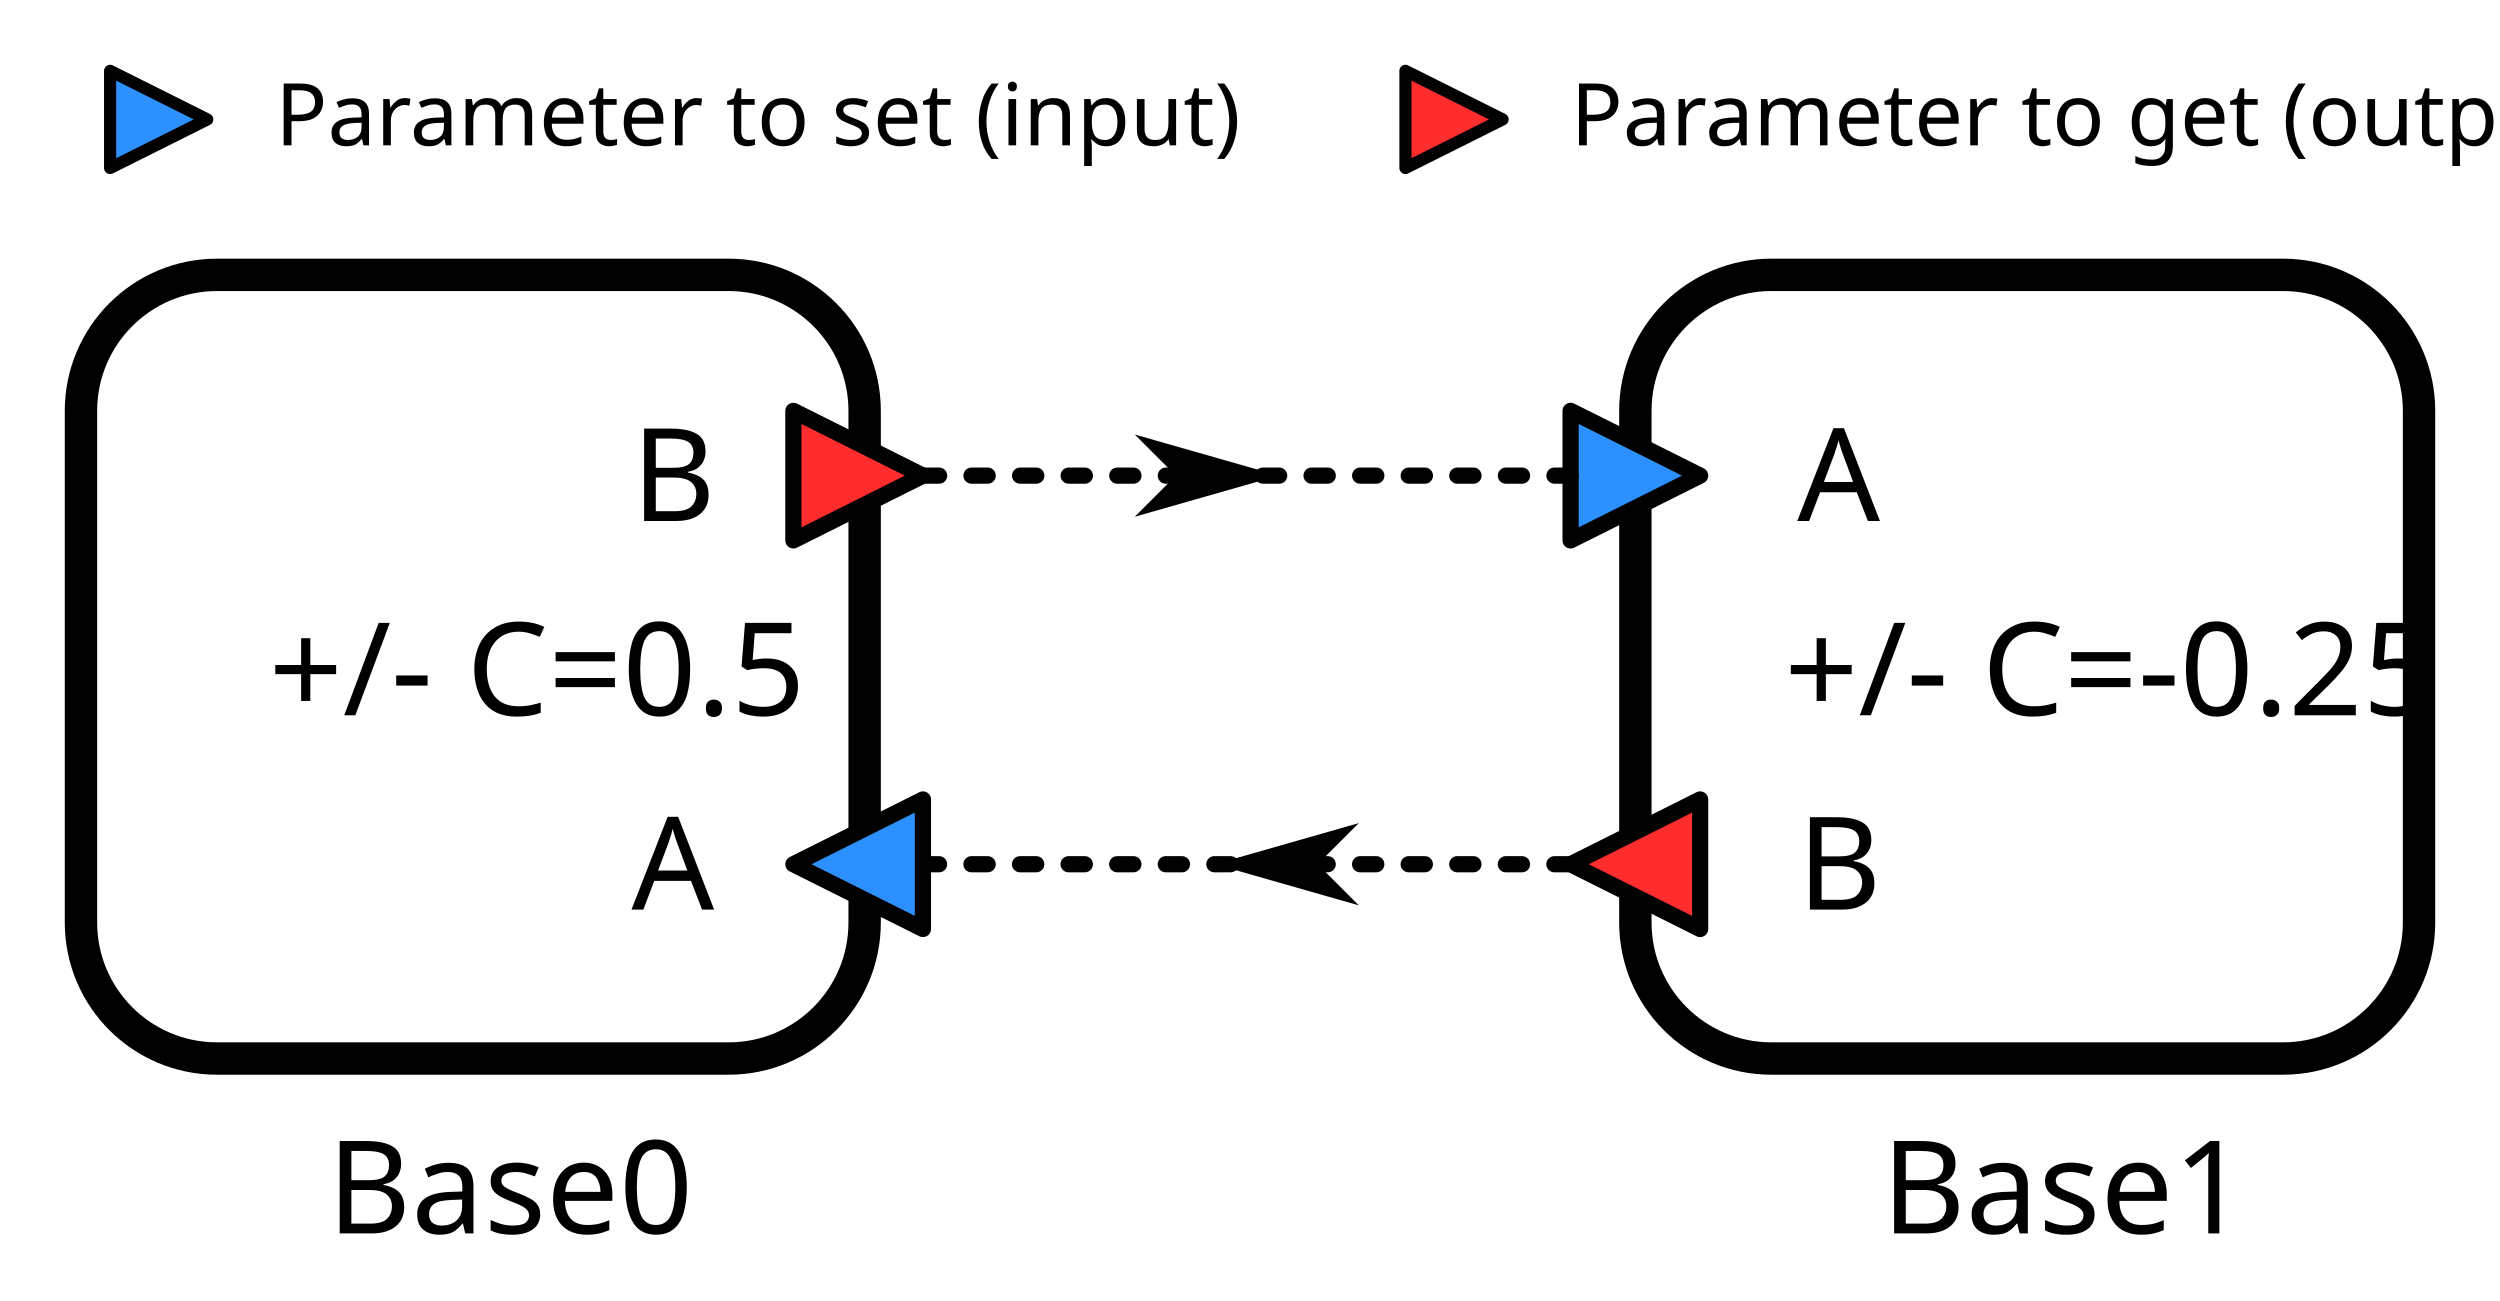
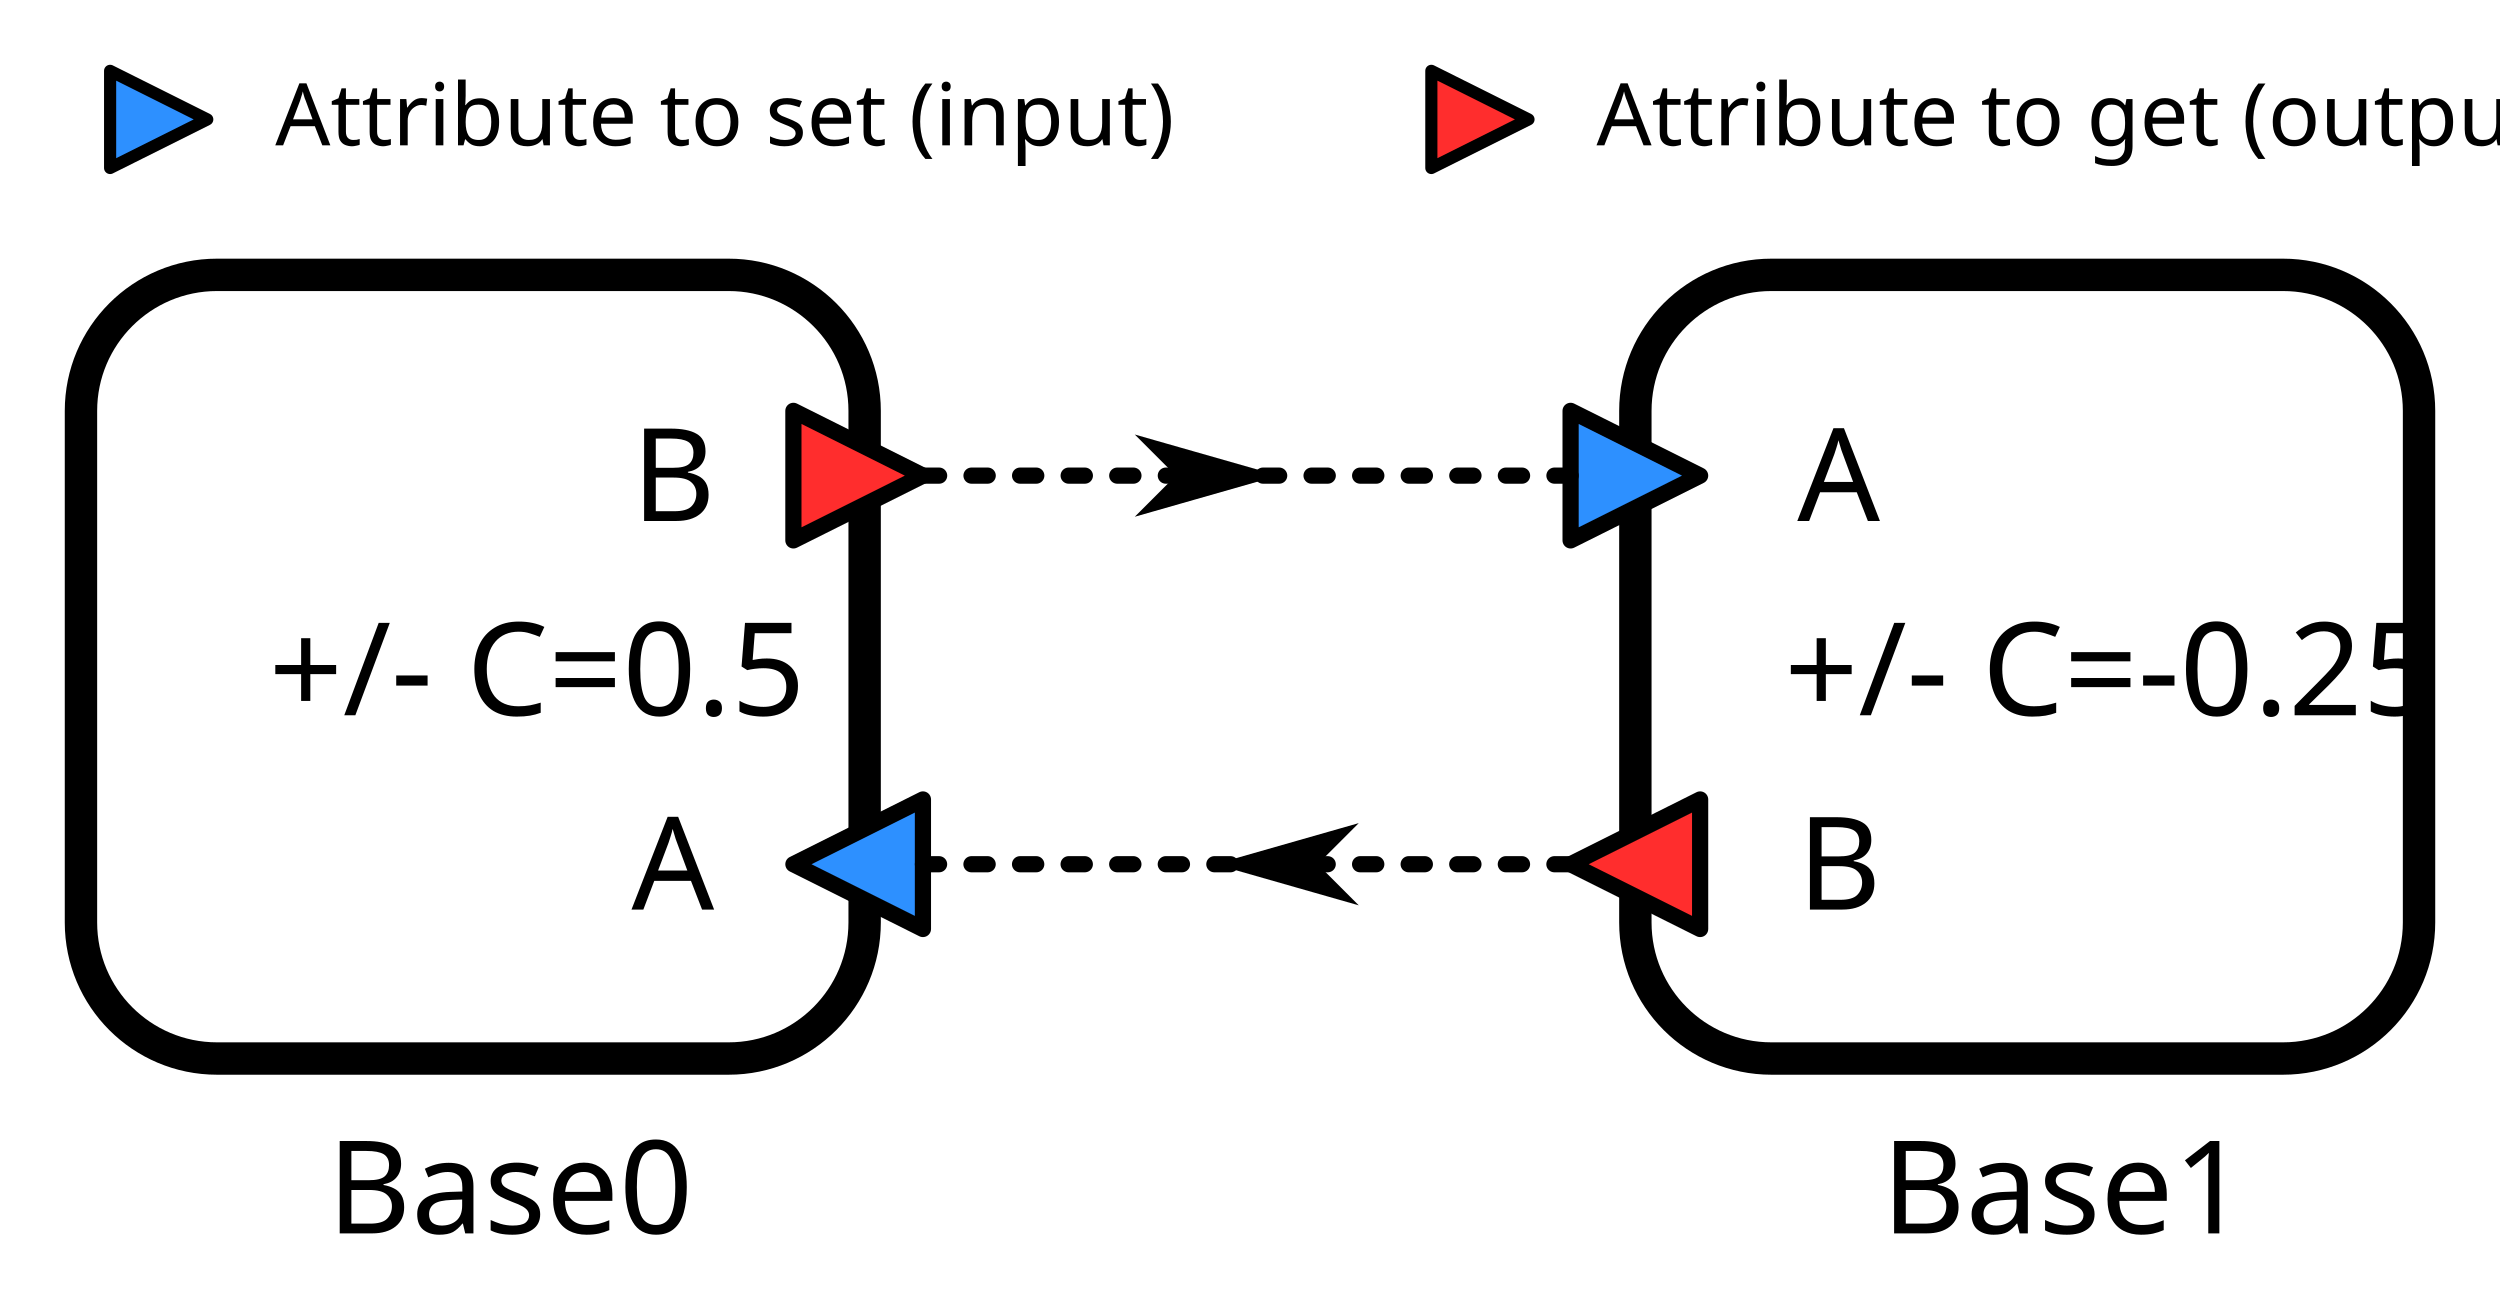
<svg xmlns="http://www.w3.org/2000/svg" width="772" height="401.475" viewBox="0 0 204.258 106.224" version="1.1" id="svg8">
  <defs id="defs2">
    <marker style="overflow:visible" id="marker5067" refX="0" refY="0" orient="auto">
      <path transform="matrix(-0.4,0,0,-0.4,-4,0)" style="fill:#000000;fill-opacity:1;fill-rule:evenodd;stroke:#000000;stroke-width:1pt;stroke-opacity:1" d="M 0,0 5,-5 -12.5,0 5,5 Z" id="path5065" />
    </marker>
    <marker orient="auto" refY="0" refX="0" id="Arrow1Mend" style="overflow:visible">
      <path id="path4564" d="M 0,0 5,-5 -12.5,0 5,5 Z" style="fill:#000000;fill-opacity:1;fill-rule:evenodd;stroke:#000000;stroke-width:1pt;stroke-opacity:1" transform="matrix(-0.4,0,0,-0.4,-4,0)" />
    </marker>
    <marker style="overflow:visible" id="marker4839" refX="0" refY="0" orient="auto">
      <path transform="matrix(-0.2,0,0,-0.2,-1.2,0)" style="fill:#000000;fill-opacity:1;fill-rule:evenodd;stroke:#000000;stroke-width:1pt;stroke-opacity:1" d="M 0,0 5,-5 -12.5,0 5,5 Z" id="path4837" />
    </marker>
  </defs>
  <g id="layer1" transform="translate(-25.13541,-178.7643)">
    <rect style="fill:none;fill-opacity:1;stroke:#000000;stroke-width:2.646;stroke-linecap:round;stroke-linejoin:round;stroke-miterlimit:4;stroke-dasharray:none;stroke-dashoffset:0;stroke-opacity:1" id="rect4487" width="64.029" height="64.029" x="31.75" y="201.221" ry="11.113" />
    <rect style="fill:none;fill-opacity:1;stroke:#000000;stroke-width:2.646;stroke-linecap:round;stroke-linejoin:round;stroke-miterlimit:4;stroke-dasharray:none;stroke-dashoffset:0;stroke-opacity:1" id="rect4487-3" width="64.029" height="64.029" x="158.75" y="201.221" ry="11.113" />
    <path style="fill:#ff2d2d;fill-opacity:1;stroke:#000000;stroke-width:1.323;stroke-linecap:round;stroke-linejoin:round;stroke-miterlimit:4;stroke-dasharray:none;stroke-opacity:1" d="m 89.958,212.333 10.583,5.292 -10.583,5.292 z" id="path4504" />
    <path style="fill:#2d90ff;fill-opacity:1;stroke:#000000;stroke-width:1.323;stroke-linecap:round;stroke-linejoin:round;stroke-miterlimit:4;stroke-dasharray:none;stroke-opacity:1" d="m 153.458,212.333 10.583,5.292 -10.583,5.292 z" id="path4504-6" />
    <path style="fill:#ff2d2d;fill-opacity:1;stroke:#000000;stroke-width:1.323;stroke-linecap:round;stroke-linejoin:round;stroke-miterlimit:4;stroke-dasharray:none;stroke-opacity:1" d="m 164.042,244.083 -10.583,5.292 10.583,5.292 z" id="path4504-6-7" />
    <path style="fill:#2d90ff;fill-opacity:1;stroke:#000000;stroke-width:1.323;stroke-linecap:round;stroke-linejoin:round;stroke-miterlimit:4;stroke-dasharray:none;stroke-opacity:1" d="m 100.542,244.083 -10.583,5.292 10.583,5.292 z" id="path4504-6-7-5" />
    <path style="fill:none;stroke:#000000;stroke-width:1.323;stroke-linecap:round;stroke-linejoin:round;stroke-miterlimit:4;stroke-dasharray:1.323, 2.646;stroke-dashoffset:0;stroke-opacity:1;marker-mid:url(#Arrow1Mend)" d="M 100.542,217.625 H 127 153.458" id="path4551" />
    <path style="fill:none;stroke:#000000;stroke-width:1.323;stroke-linecap:round;stroke-linejoin:round;stroke-miterlimit:4;stroke-dasharray:1.323, 2.646;stroke-dashoffset:0;stroke-opacity:1;marker-mid:url(#marker5067)" d="M 153.458,249.375 H 127 100.542" id="path4553" />
  </g>
  <g id="layer2" transform="translate(-25.13541,-14.05601)" style="display:inline">
    <text xml:space="preserve" style="font-style:normal;font-weight:normal;font-size:10.583px;line-height:8.25;font-family:sans-serif;letter-spacing:0px;word-spacing:0px;fill:#000000;fill-opacity:1;stroke:none;stroke-width:0.265" x="51.858" y="114.829" id="text5109">
      <tspan id="tspan5107" x="51.858" y="114.829" style="font-style:normal;font-variant:normal;font-weight:normal;font-stretch:normal;font-family:'Ubuntu Condensed';-inkscape-font-specification:'Ubuntu Condensed, ';stroke-width:0.265">Base0</tspan>
    </text>
    <text xml:space="preserve" style="font-style:normal;font-weight:normal;font-size:10.583px;line-height:8.25;font-family:sans-serif;letter-spacing:0px;word-spacing:0px;fill:#000000;fill-opacity:1;stroke:none;stroke-width:0.265" x="178.858" y="114.829" id="text5109-3">
      <tspan id="tspan5107-5" x="178.858" y="114.829" style="font-style:normal;font-variant:normal;font-weight:normal;font-stretch:normal;font-family:'Ubuntu Condensed';-inkscape-font-specification:'Ubuntu Condensed, ';stroke-width:0.265">Base1</tspan>
    </text>
    <text xml:space="preserve" style="font-style:normal;font-weight:normal;font-size:10.583px;line-height:8.25;font-family:sans-serif;letter-spacing:0px;word-spacing:0px;fill:#000000;fill-opacity:1;stroke:none;stroke-width:0.265" x="76.729" y="56.621" id="text5109-6">
      <tspan id="tspan5107-2" x="76.729" y="56.621" style="font-style:normal;font-variant:normal;font-weight:normal;font-stretch:normal;font-family:'Ubuntu Condensed';-inkscape-font-specification:'Ubuntu Condensed, ';stroke-width:0.265">B</tspan>
    </text>
    <text xml:space="preserve" style="font-style:normal;font-weight:normal;font-size:10.583px;line-height:8.25;font-family:sans-serif;letter-spacing:0px;word-spacing:0px;fill:#000000;fill-opacity:1;stroke:none;stroke-width:0.265" x="171.979" y="88.371" id="text5109-6-9">
      <tspan id="tspan5107-2-1" x="171.979" y="88.371" style="font-style:normal;font-variant:normal;font-weight:normal;font-stretch:normal;font-family:'Ubuntu Condensed';-inkscape-font-specification:'Ubuntu Condensed, ';stroke-width:0.265">B</tspan>
    </text>
    <text xml:space="preserve" style="font-style:normal;font-weight:normal;font-size:10.583px;line-height:8.25;font-family:sans-serif;letter-spacing:0px;word-spacing:0px;fill:#000000;fill-opacity:1;stroke:none;stroke-width:0.265" x="171.979" y="56.621" id="text5109-6-9-2">
      <tspan id="tspan5107-2-1-7" x="171.979" y="56.621" style="font-style:normal;font-variant:normal;font-weight:normal;font-stretch:normal;font-family:'Ubuntu Condensed';-inkscape-font-specification:'Ubuntu Condensed, ';stroke-width:0.265">A</tspan>
    </text>
    <text xml:space="preserve" style="font-style:normal;font-weight:normal;font-size:10.583px;line-height:8.25;font-family:sans-serif;letter-spacing:0px;word-spacing:0px;fill:#000000;fill-opacity:1;stroke:none;stroke-width:0.265" x="76.729" y="88.371" id="text5109-6-9-2-0">
      <tspan id="tspan5107-2-1-7-9" x="76.729" y="88.371" style="font-style:normal;font-variant:normal;font-weight:normal;font-stretch:normal;font-family:'Ubuntu Condensed';-inkscape-font-specification:'Ubuntu Condensed, ';stroke-width:0.265">A</tspan>
    </text>
    <text xml:space="preserve" style="font-style:normal;font-weight:normal;font-size:10.583px;line-height:8.25;font-family:sans-serif;letter-spacing:0px;word-spacing:0px;fill:#000000;fill-opacity:1;stroke:none;stroke-width:0.265" x="47.096" y="72.496" id="text5109-6-3">
      <tspan id="tspan5107-2-6" x="47.096" y="72.496" style="font-style:normal;font-variant:normal;font-weight:normal;font-stretch:normal;font-family:'Ubuntu Condensed';-inkscape-font-specification:'Ubuntu Condensed, ';stroke-width:0.265">+/- C=0.5</tspan>
    </text>
    <text xml:space="preserve" style="font-style:normal;font-weight:normal;font-size:10.583px;line-height:8.25;font-family:sans-serif;letter-spacing:0px;word-spacing:0px;fill:#000000;fill-opacity:1;stroke:none;stroke-width:0.265" x="170.921" y="72.496" id="text5109-6-3-0">
      <tspan id="tspan5107-2-6-6" x="170.921" y="72.496" style="font-style:normal;font-variant:normal;font-weight:normal;font-stretch:normal;font-family:'Ubuntu Condensed';-inkscape-font-specification:'Ubuntu Condensed, ';stroke-width:0.265">+/- C=-0.25</tspan>
    </text>
    <path style="fill:#2d90ff;fill-opacity:1;stroke:#000000;stroke-width:0.992;stroke-linecap:round;stroke-linejoin:round;stroke-miterlimit:4;stroke-dasharray:none;stroke-opacity:1" d="m 34.131,19.844 7.938,3.969 -7.938,3.969 z" id="path4504-6-2" />
-     <path style="fill:#ff2d2d;fill-opacity:1;stroke:#000000;stroke-width:0.992;stroke-linecap:round;stroke-linejoin:round;stroke-miterlimit:4;stroke-dasharray:none;stroke-opacity:1" d="m 139.965,19.844 7.938,3.969 -7.938,3.969 z" id="path4504-6-7-6" />
+     <path style="fill:#ff2d2d;fill-opacity:1;stroke:#000000;stroke-width:0.992;stroke-linecap:round;stroke-linejoin:round;stroke-miterlimit:4;stroke-dasharray:none;stroke-opacity:1" d="m 142.081,19.844 7.938,3.969 -7.938,3.969 z" id="path4504-6-7-6" />
    <text xml:space="preserve" style="font-style:normal;font-weight:normal;font-size:7.056px;line-height:8.25;font-family:sans-serif;letter-spacing:0px;word-spacing:0px;display:inline;fill:#000000;fill-opacity:1;stroke:none;stroke-width:0.265" x="47.625" y="25.929" id="text5109-3-1">
-       <tspan id="tspan5107-5-8" x="47.625" y="25.929" style="font-style:normal;font-variant:normal;font-weight:normal;font-stretch:normal;font-size:7.056px;font-family:'Ubuntu Condensed';-inkscape-font-specification:'Ubuntu Condensed, ';stroke-width:0.265">Parameter to set (input)</tspan>
+       <tspan id="tspan5107-5-8" x="47.625" y="25.929" style="font-style:normal;font-variant:normal;font-weight:normal;font-stretch:normal;font-size:7.056px;font-family:'Ubuntu Condensed';-inkscape-font-specification:'Ubuntu Condensed, ';stroke-width:0.265">Attribute to set (input)</tspan>
    </text>
-     <text xml:space="preserve" style="font-style:normal;font-weight:normal;font-size:7.056px;line-height:8.25;font-family:sans-serif;letter-spacing:0px;word-spacing:0px;display:inline;fill:#000000;fill-opacity:1;stroke:none;stroke-width:0.265" x="153.458" y="25.929" id="text5109-3-1-7">
-       <tspan id="tspan5107-5-8-9" x="153.458" y="25.929" style="font-style:normal;font-variant:normal;font-weight:normal;font-stretch:normal;font-size:7.056px;font-family:'Ubuntu Condensed';-inkscape-font-specification:'Ubuntu Condensed, ';stroke-width:0.265">Parameter to get (output)</tspan>
+     <text xml:space="preserve" style="font-style:normal;font-weight:normal;font-size:7.056px;line-height:8.25;font-family:sans-serif;letter-spacing:0px;word-spacing:0px;display:inline;fill:#000000;fill-opacity:1;stroke:none;stroke-width:0.265" x="155.575" y="25.929" id="text5109-3-1-7">
+       <tspan id="tspan5107-5-8-9" x="155.575" y="25.929" style="font-style:normal;font-variant:normal;font-weight:normal;font-stretch:normal;font-size:7.056px;font-family:'Ubuntu Condensed';-inkscape-font-specification:'Ubuntu Condensed, ';stroke-width:0.265">Attribute to get (output)</tspan>
    </text>
  </g>
</svg>
